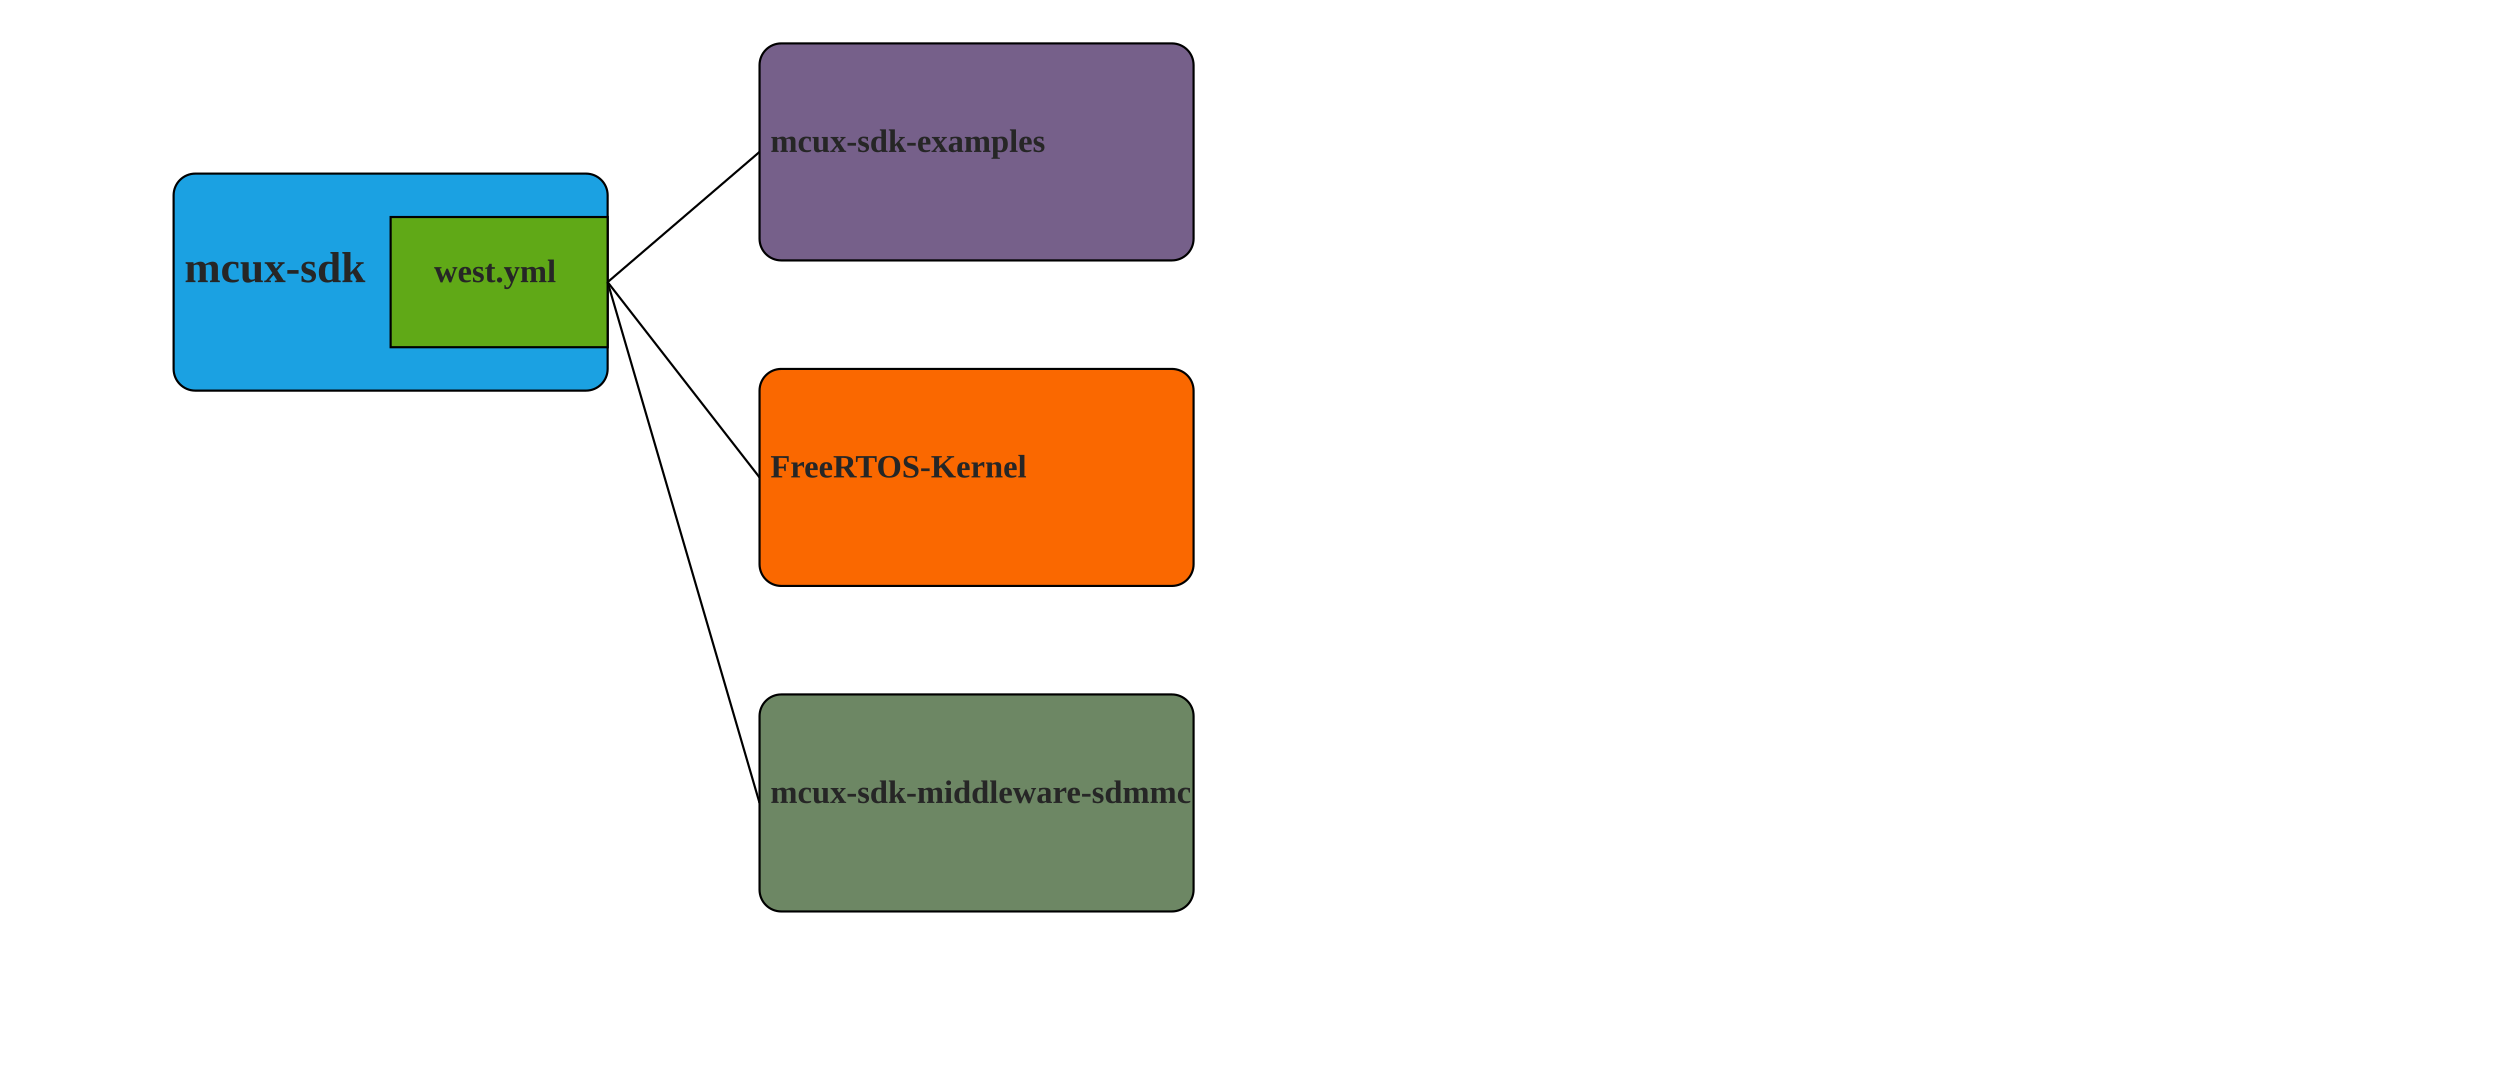
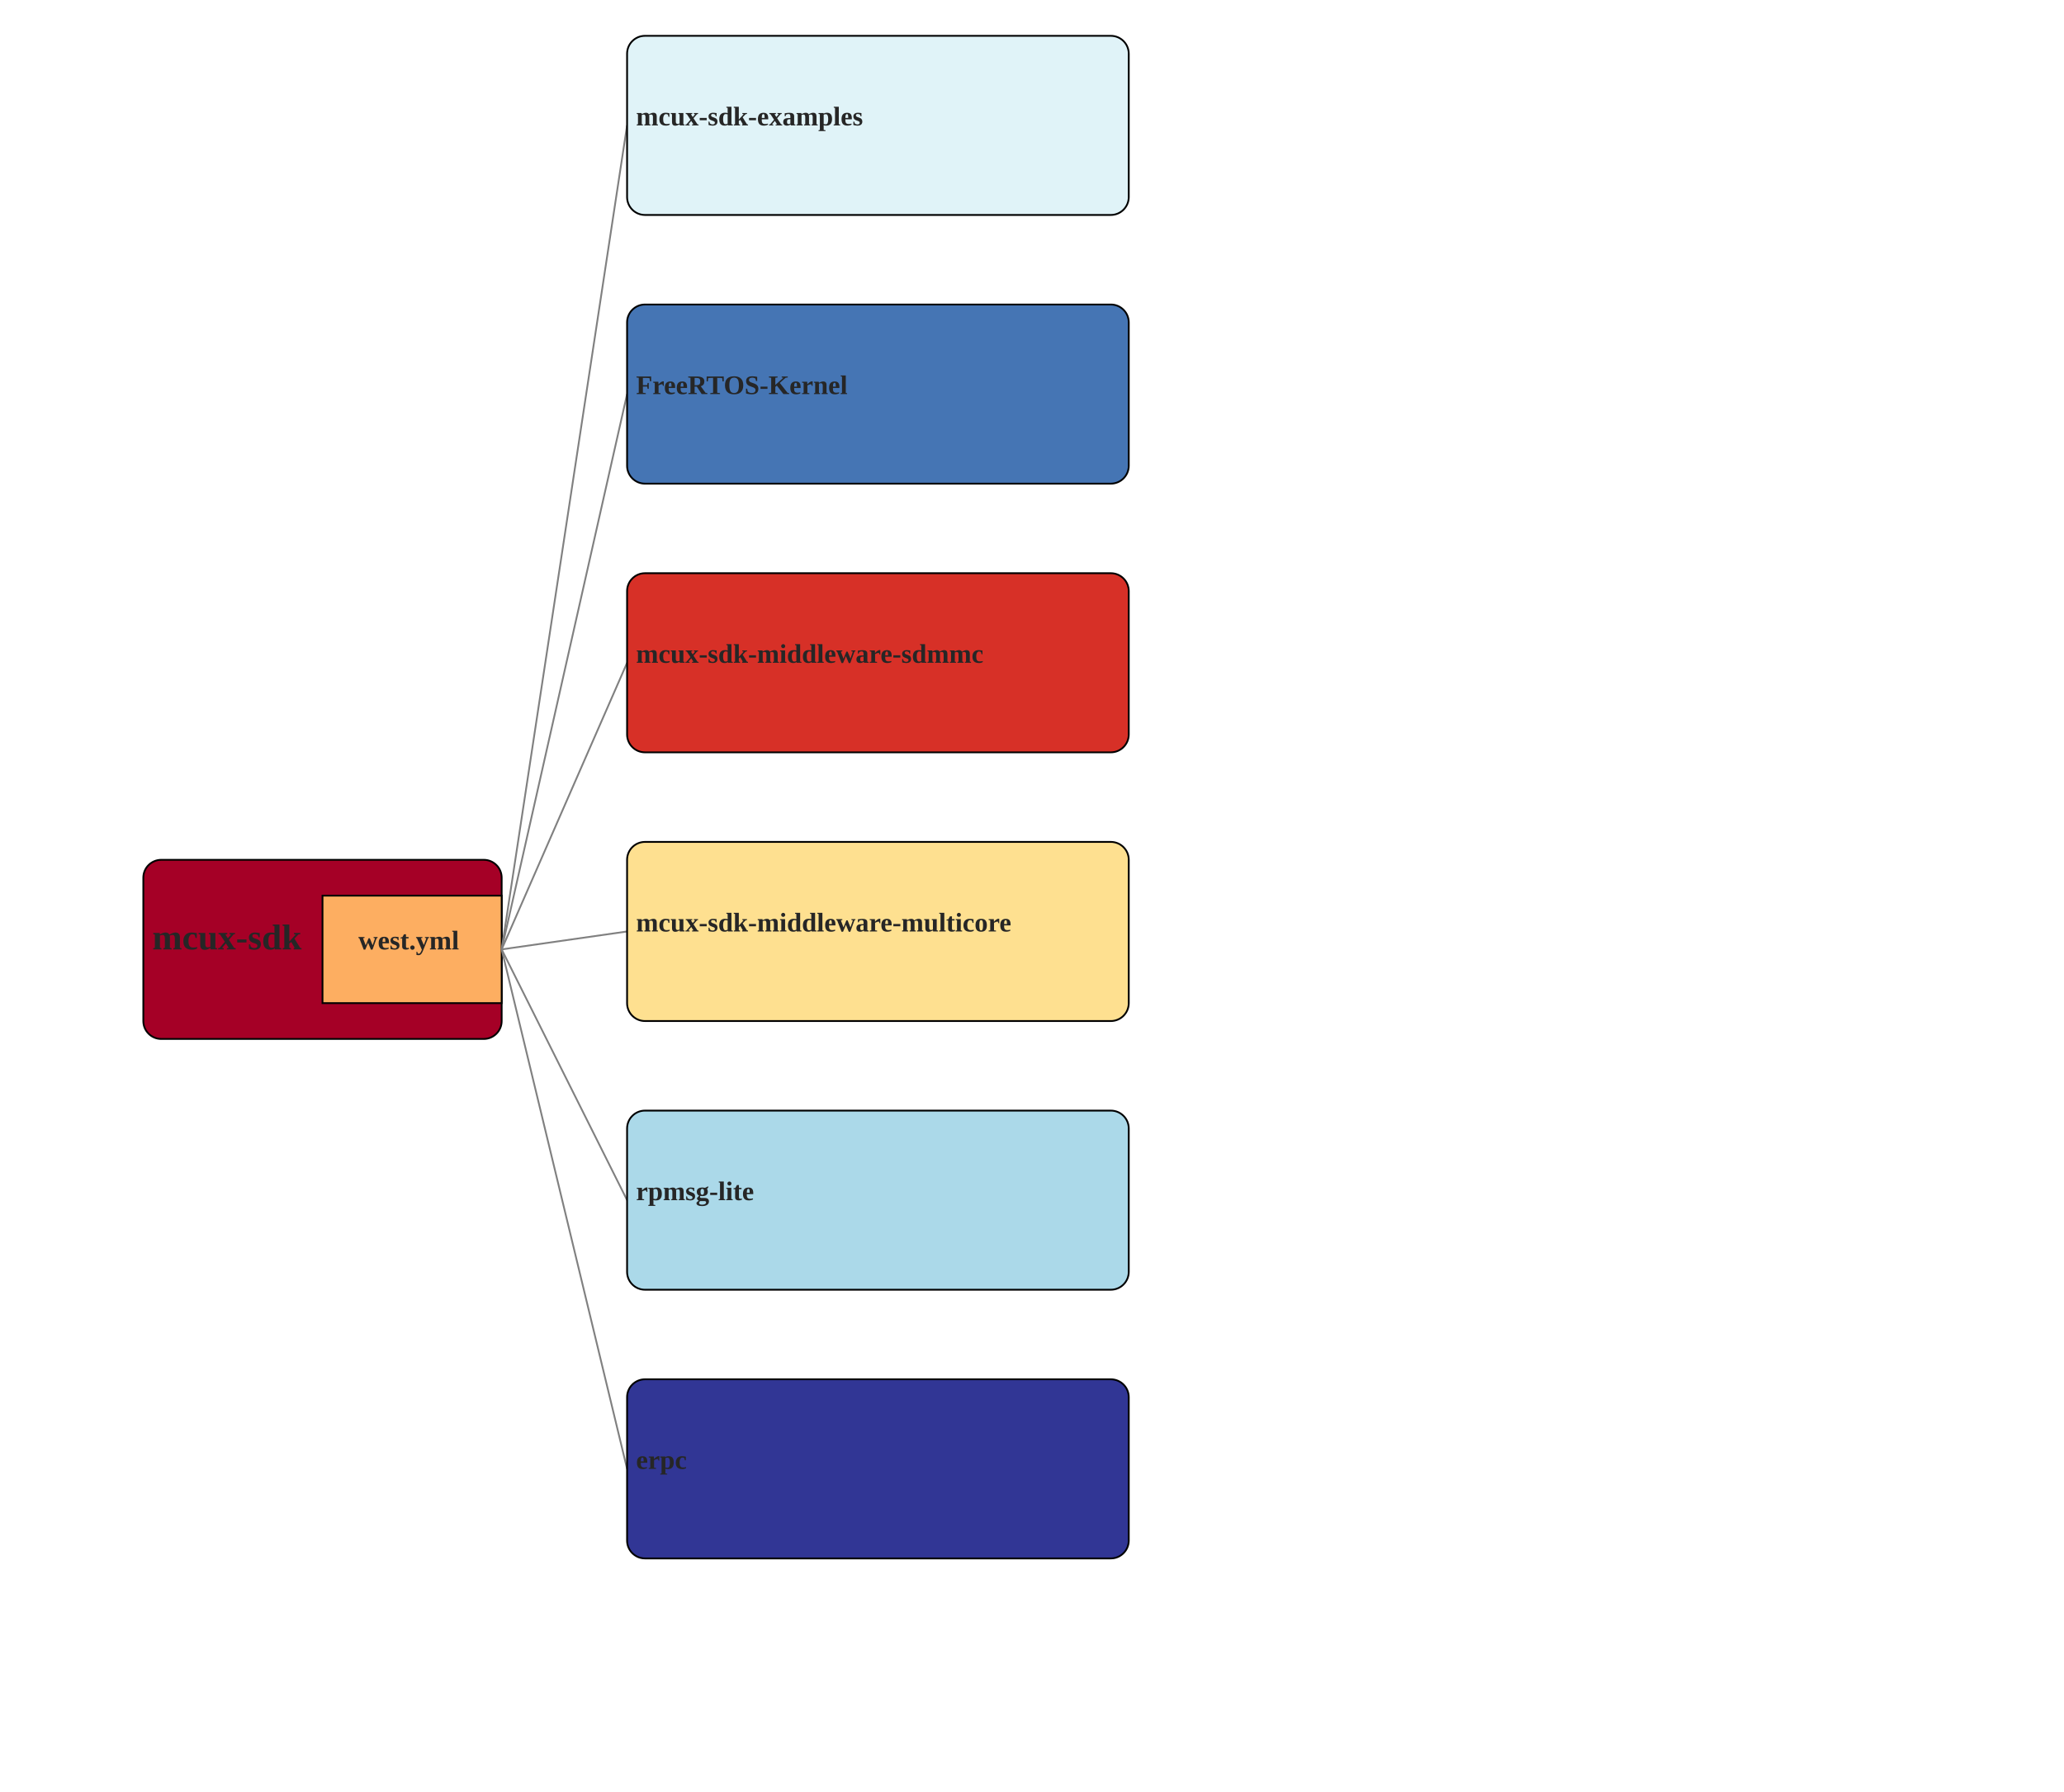
- <svg xmlns="http://www.w3.org/2000/svg" xmlns:xlink="http://www.w3.org/1999/xlink" baseProfile="full" height="500" version="1.1" width="1152">
+ <svg xmlns="http://www.w3.org/2000/svg" xmlns:xlink="http://www.w3.org/1999/xlink" baseProfile="full" height="1000" version="1.1" width="1152">
  <defs />
-   <rect fill="rgb(27, 161, 226)" height="100px" rx="10" ry="10" stroke="black" stroke-width="1" width="200px" x="80" y="80" />
-   <text fill="rgb(15%,15%,15%)" font-size="20px" font-weight="bold" stroke="none" x="85" y="130">mcux-sdk</text>
-   <rect fill="rgb(96, 169, 23)" height="60px" stroke="black" stroke-width="1" width="100px" x="180" y="100" />
+   <rect fill="rgb(165, 0, 38)" height="100px" rx="10" ry="10" stroke="black" stroke-width="1" width="200px" x="80" y="480" />
+   <text fill="rgb(15%,15%,15%)" font-size="20px" font-weight="bold" stroke="none" x="85" y="530">mcux-sdk</text>
+   <rect fill="rgb(253, 174, 97)" height="60px" stroke="black" stroke-width="1" width="100px" x="180" y="500" />
  <a target="_blank" xlink:href="https://github.com/NXPmicro/mcux-sdk/blob/main/west.yml">
-     <text fill="rgb(15%,15%,15%)" font-size="15px" font-weight="bold" stroke="none" x="200" y="130">west.yml</text>
+     <text fill="rgb(15%,15%,15%)" font-size="15px" font-weight="bold" stroke="none" x="200" y="530">west.yml</text>
  </a>
-   <g id="hlines" stroke="black">
-     <line x1="280" x2="350" y1="130" y2="70" />
-     <line x1="280" x2="350" y1="130" y2="220" />
-     <line x1="280" x2="350" y1="130" y2="370" />
+   <g id="hlines" stroke="grey">
+     <line x1="280" x2="350" y1="530" y2="70" />
+     <line x1="280" x2="350" y1="530" y2="220" />
+     <line x1="280" x2="350" y1="530" y2="370" />
+     <line x1="280" x2="350" y1="530" y2="520" />
+     <line x1="280" x2="350" y1="530" y2="670" />
+     <line x1="280" x2="350" y1="530" y2="820" />
  </g>
-   <a target="_blank" xlink:href="https://github.com/NXPmicro/mcux-sdk-examples/tree/5a5037ebef679f8d1584a8a0b53a0c6eecf5a5d9">
-     <rect fill="rgb(118, 96, 138)" height="100" rx="10" ry="10" stroke="black" stroke-width="1" width="200" x="350" y="20" />
+   <a target="_blank" xlink:href="https://github.com/NXPmicro/mcux-sdk-examples/tree/6cb5001dea1fb955374b59029517a9d62f9450bd">
+     <rect fill="rgb(224, 243, 248)" height="100" rx="10" ry="10" stroke="black" stroke-width="1" width="280" x="350" y="20" />
    <text fill="rgb(15%,15%,15%)" font-size="15px" font-weight="bold" stroke="none" x="355" y="70">mcux-sdk-examples</text>
  </a>
-   <a target="_blank" xlink:href="https://github.com/NXPmicro/FreeRTOS-Kernel/tree/MCUX_2.9.0">
-     <rect fill="rgb(250, 104, 0)" height="100" rx="10" ry="10" stroke="black" stroke-width="1" width="200" x="350" y="170" />
+   <a target="_blank" xlink:href="https://github.com/NXPmicro/FreeRTOS-Kernel/tree/030849f81f057eea51527f63cb5ecc28283d2275">
+     <rect fill="rgb(69, 117, 180)" height="100" rx="10" ry="10" stroke="black" stroke-width="1" width="280" x="350" y="170" />
    <text fill="rgb(15%,15%,15%)" font-size="15px" font-weight="bold" stroke="none" x="355" y="220">FreeRTOS-Kernel</text>
  </a>
  <a target="_blank" xlink:href="https://github.com/NXPmicro/mcux-sdk-middleware-sdmmc/tree/MCUX_2.9.0">
-     <rect fill="rgb(109, 135, 100)" height="100" rx="10" ry="10" stroke="black" stroke-width="1" width="200" x="350" y="320" />
+     <rect fill="rgb(215, 48, 39)" height="100" rx="10" ry="10" stroke="black" stroke-width="1" width="280" x="350" y="320" />
    <text fill="rgb(15%,15%,15%)" font-size="15px" font-weight="bold" stroke="none" x="355" y="370">mcux-sdk-middleware-sdmmc</text>
  </a>
+   <a target="_blank" xlink:href="https://github.com/NXPmicro/mcux-sdk-middleware-multicore/tree/db55c7f400910c82a6084d8385e2ba68c860426b">
+     <rect fill="rgb(254, 224, 144)" height="100" rx="10" ry="10" stroke="black" stroke-width="1" width="280" x="350" y="470" />
+     <text fill="rgb(15%,15%,15%)" font-size="15px" font-weight="bold" stroke="none" x="355" y="520">mcux-sdk-middleware-multicore</text>
+   </a>
+   <a target="_blank" xlink:href="https://github.com/NXPmicro/rpmsg-lite/tree/v3.1.1">
+     <rect fill="rgb(171, 217, 233)" height="100" rx="10" ry="10" stroke="black" stroke-width="1" width="280" x="350" y="620" />
+     <text fill="rgb(15%,15%,15%)" font-size="15px" font-weight="bold" stroke="none" x="355" y="670">rpmsg-lite</text>
+   </a>
+   <a target="_blank" xlink:href="https://github.com/EmbeddedRPC/erpc/tree/1.8.0">
+     <rect fill="rgb(49, 54, 149)" height="100" rx="10" ry="10" stroke="black" stroke-width="1" width="280" x="350" y="770" />
+     <text fill="rgb(15%,15%,15%)" font-size="15px" font-weight="bold" stroke="none" x="355" y="820">erpc</text>
+   </a>
</svg>
